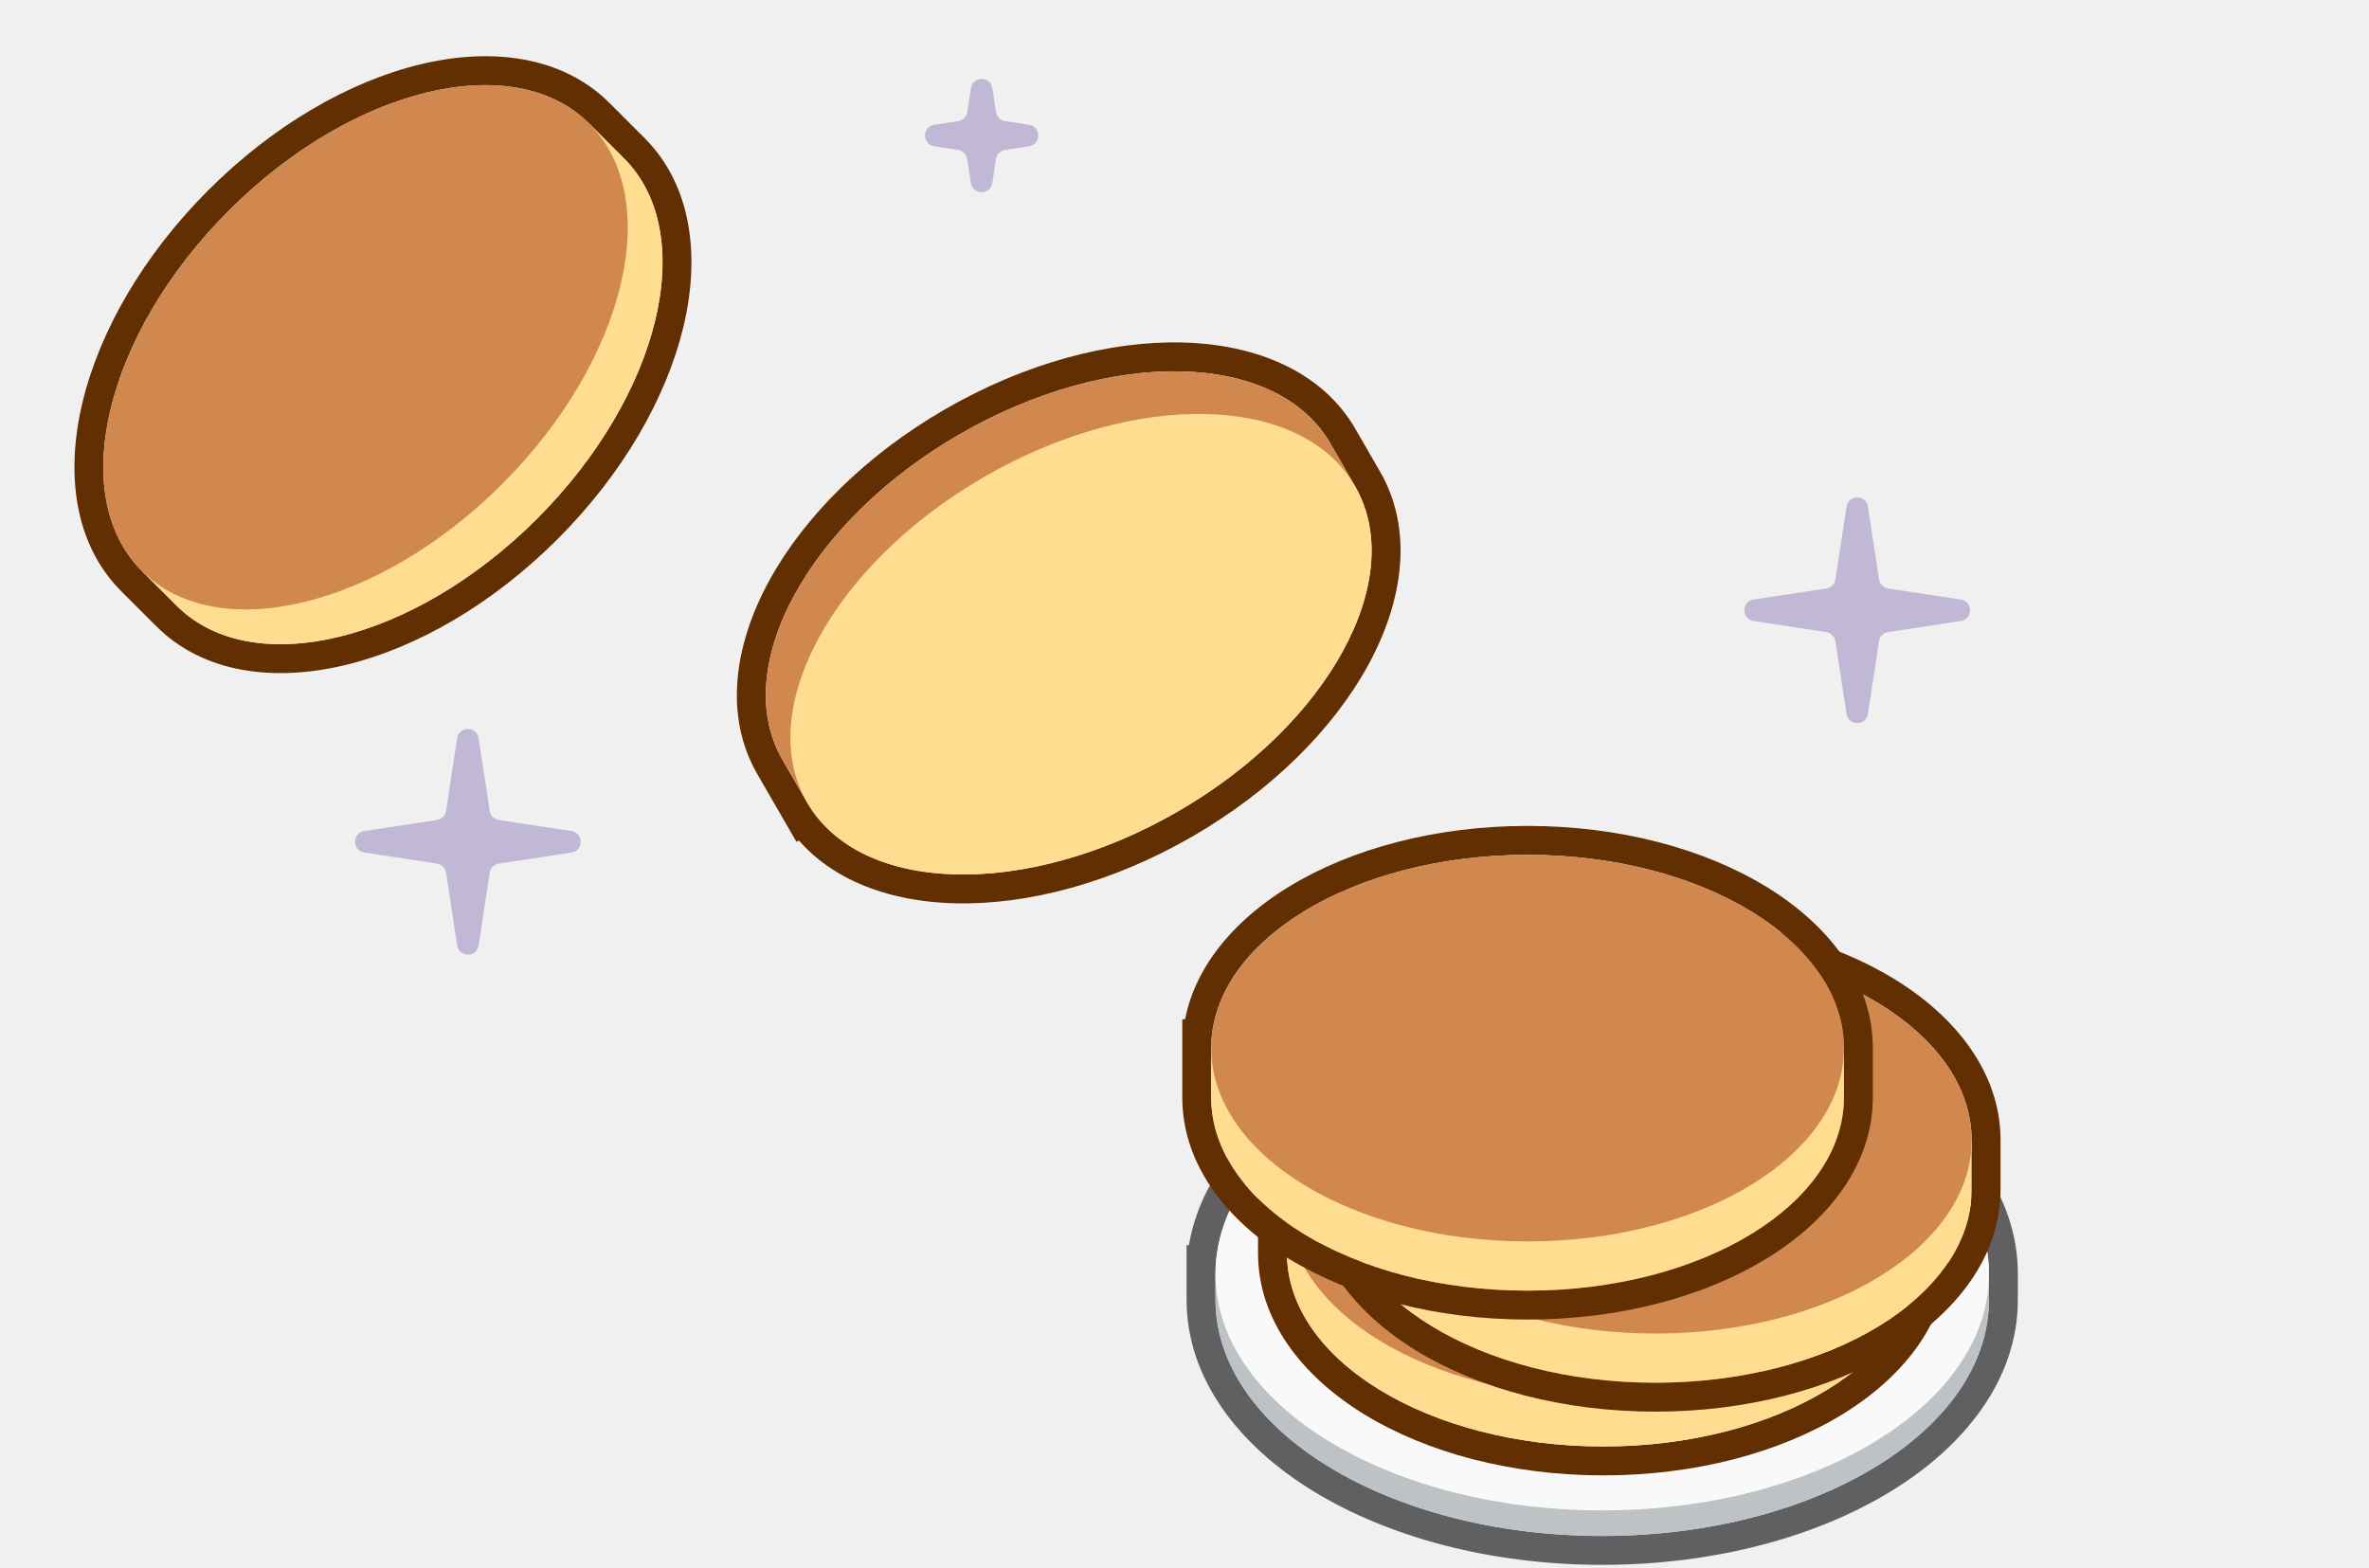
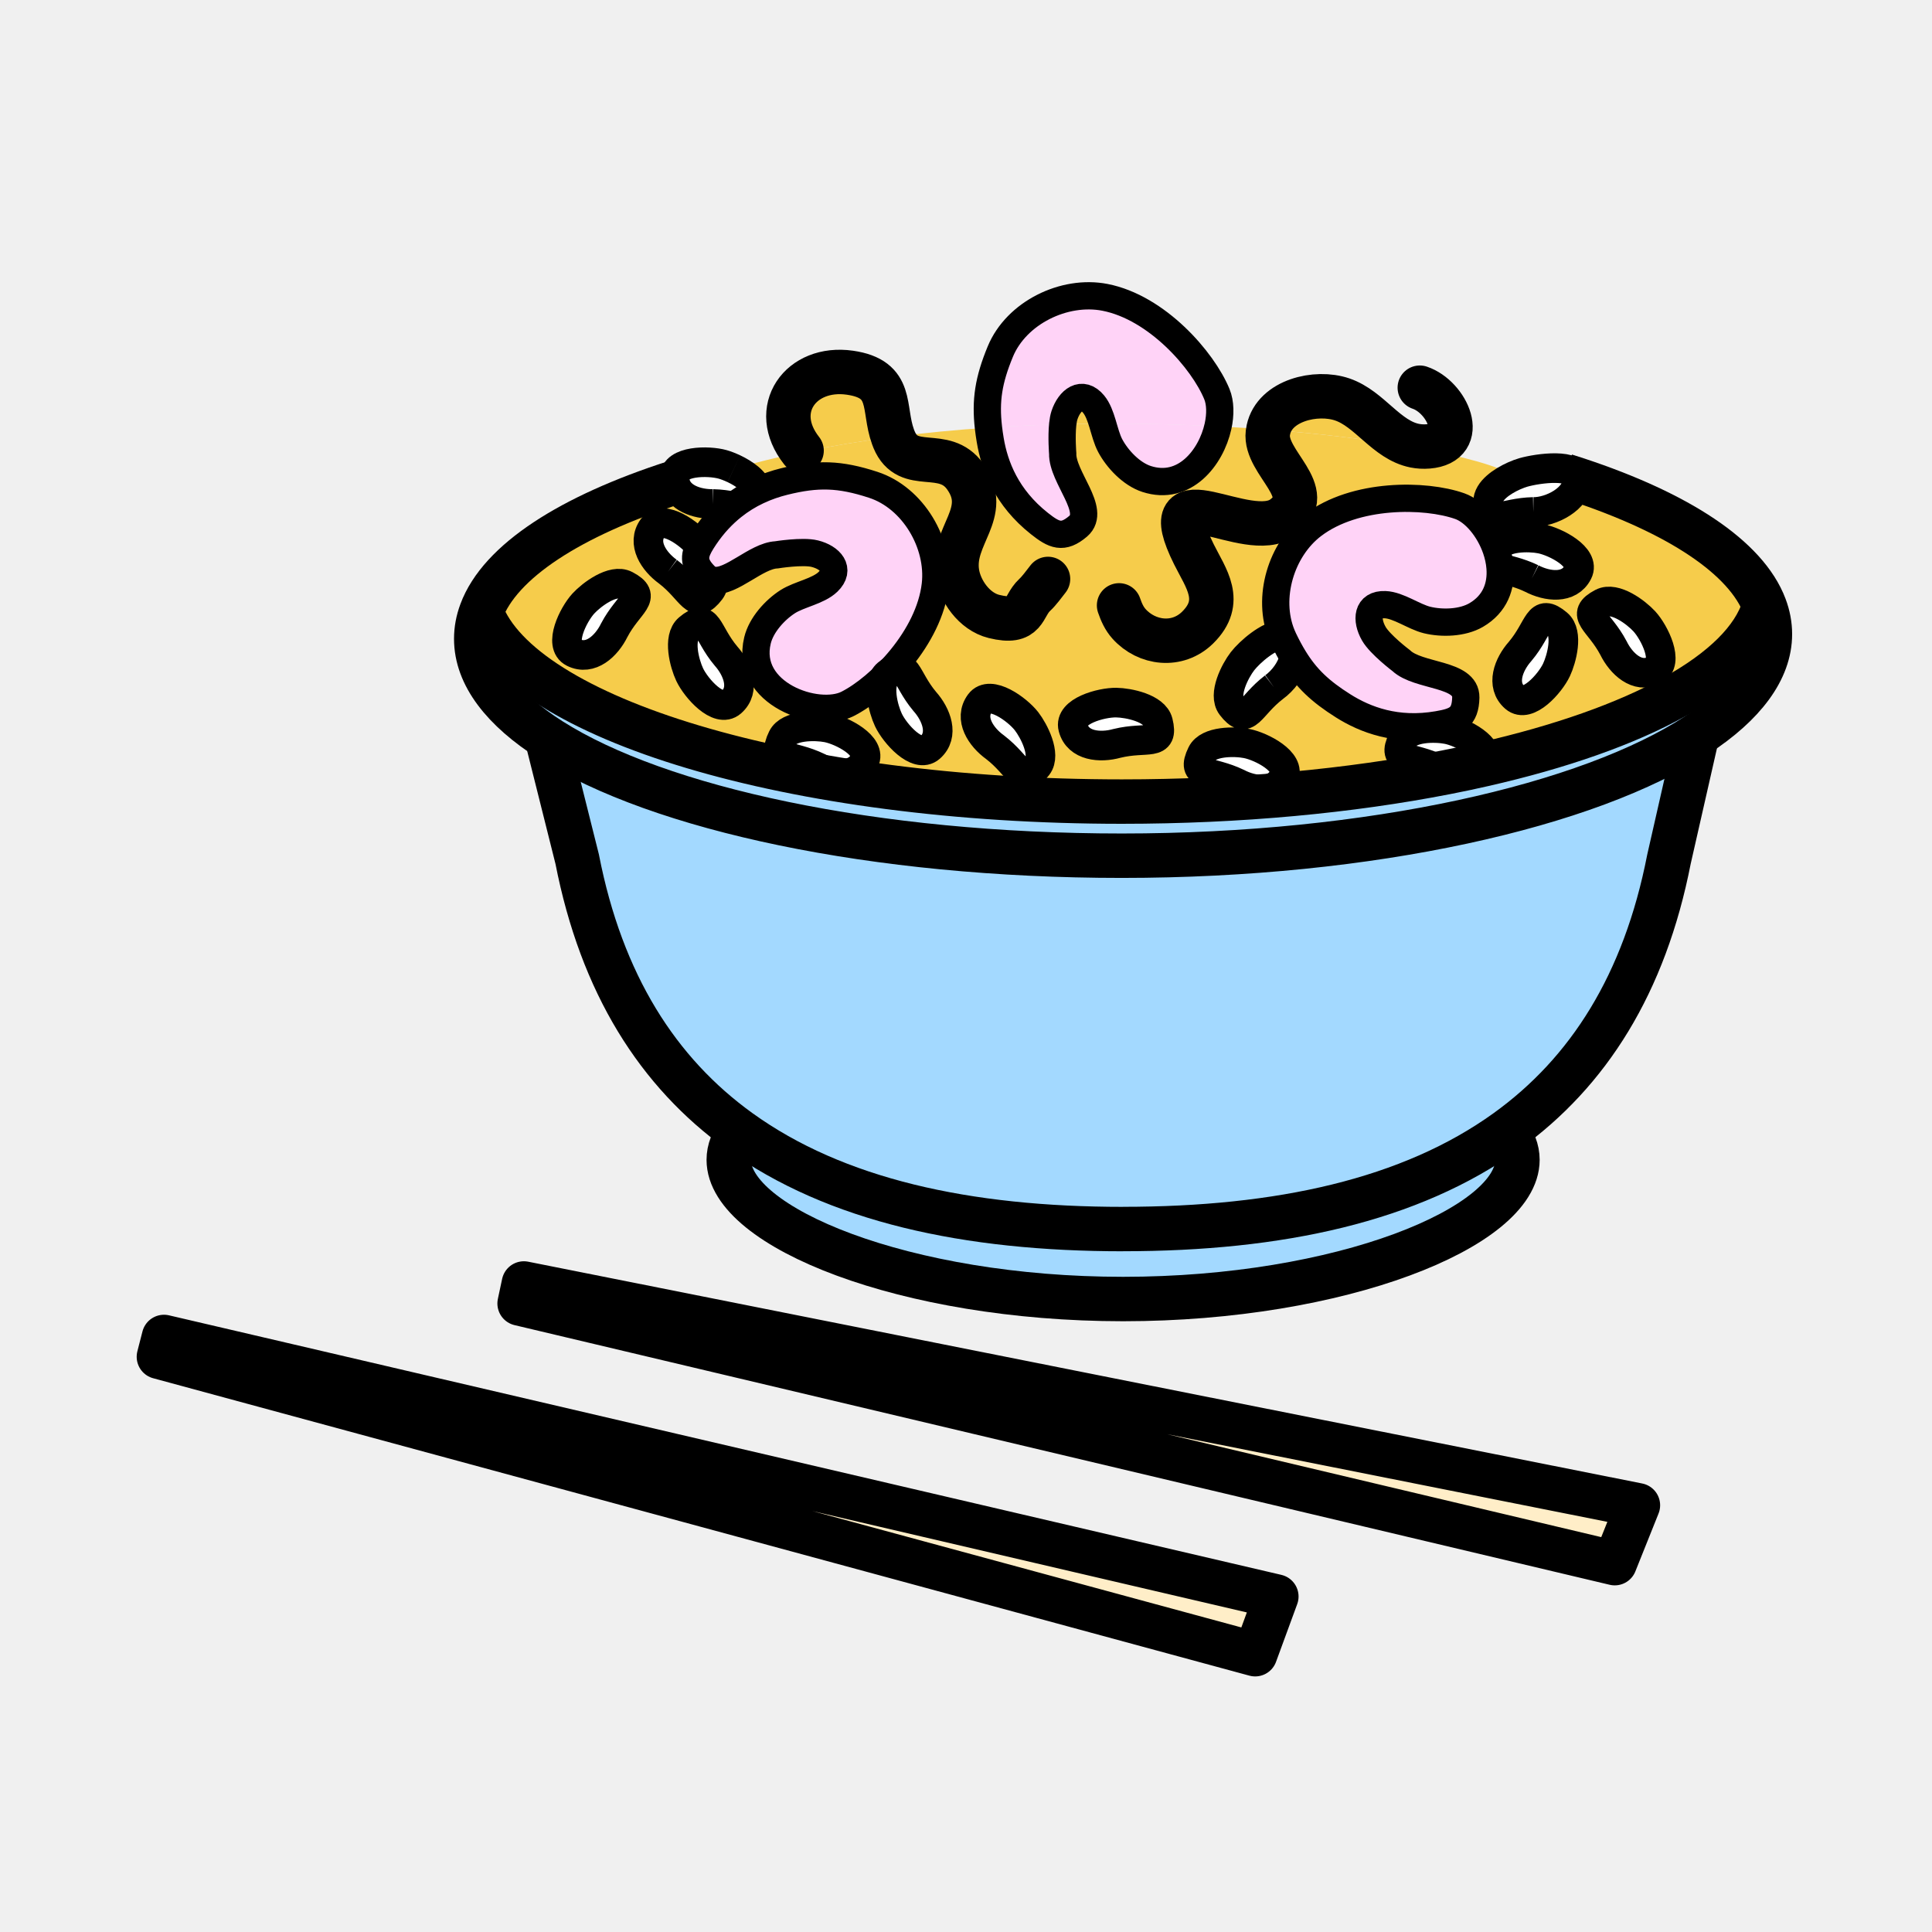
- <svg xmlns="http://www.w3.org/2000/svg" width="266" height="176" fill="none" viewBox="0 0 266 176">
-   <g clip-path="url(#clip0)">
-     <path fill="#8F80BA" d="M53.741 82.901C53.53 81.522 51.543 81.522 51.333 82.901L50.088 91.068C50.008 91.595 49.594 92.008 49.068 92.088L40.901 93.333C39.522 93.543 39.522 95.53 40.901 95.741L49.068 96.985C49.594 97.065 50.008 97.479 50.088 98.005L51.333 106.172C51.543 107.551 53.53 107.551 53.741 106.172L54.985 98.005C55.065 97.479 55.479 97.065 56.005 96.985L64.172 95.741C65.551 95.53 65.551 93.543 64.172 93.333L56.005 92.088C55.479 92.008 55.065 91.595 54.985 91.068L53.741 82.901Z" opacity=".5" />
-     <path fill="#8F80BA" d="M209.741 56.901C209.53 55.522 207.543 55.522 207.333 56.901L206.088 65.068C206.008 65.595 205.595 66.008 205.068 66.088L196.901 67.333C195.522 67.543 195.522 69.53 196.901 69.741L205.068 70.985C205.595 71.065 206.008 71.479 206.088 72.005L207.333 80.172C207.543 81.551 209.53 81.551 209.741 80.172L210.985 72.005C211.065 71.479 211.479 71.065 212.005 70.985L220.172 69.741C221.551 69.53 221.551 67.543 220.172 67.333L212.005 66.088C211.479 66.008 211.065 65.595 210.985 65.068L209.741 56.901Z" opacity=".5" />
-     <path fill="#8F80BA" d="M109.018 9.901C109.228 8.522 111.216 8.522 111.426 9.901L111.835 12.588C111.915 13.115 112.329 13.528 112.856 13.608L115.542 14.018C116.922 14.228 116.922 16.216 115.542 16.426L112.856 16.835C112.329 16.915 111.915 17.329 111.835 17.856L111.426 20.542C111.216 21.922 109.228 21.922 109.018 20.542L108.608 17.856C108.528 17.329 108.115 16.915 107.588 16.835L104.901 16.426C103.522 16.216 103.522 14.228 104.901 14.018L107.588 13.608C108.115 13.528 108.528 13.115 108.608 12.588L109.018 9.901Z" opacity=".5" />
-     <mask id="path-4-outside-1" width="95" height="64" x="132.48" y="112.552" fill="#000" maskUnits="userSpaceOnUse">
-       <rect width="95" height="64" x="132.48" y="112.552" fill="#fff" />
-       <path fill-rule="evenodd" d="M223.325 143.127V145.955C223.325 160.61 203.884 172.491 179.903 172.491C155.921 172.491 136.48 160.61 136.48 145.955V143.089H136.48C136.48 143.088 136.48 143.088 136.48 143.088C136.48 128.432 155.921 116.552 179.903 116.552C203.884 116.552 223.325 128.432 223.325 143.088C223.325 143.101 223.325 143.114 223.325 143.127Z" clip-rule="evenodd" />
-     </mask>
-     <path fill="#606063" d="M223.325 143.127L220.078 143.119V143.127H223.325ZM136.48 143.089V139.841H133.233V143.089H136.48ZM136.48 143.089V146.337H139.728L139.728 143.089L136.48 143.089ZM220.078 143.127V145.955H226.573V143.127H220.078ZM220.078 145.955C220.078 151.723 216.238 157.471 208.914 161.947C201.644 166.389 191.395 169.243 179.903 169.243V175.738C192.391 175.738 203.854 172.651 212.3 167.489C220.691 162.362 226.573 154.842 226.573 145.955H220.078ZM179.903 169.243C168.41 169.243 158.161 166.389 150.892 161.947C143.567 157.471 139.728 151.723 139.728 145.955H133.233C133.233 154.842 139.114 162.362 147.505 167.489C155.951 172.651 167.414 175.738 179.903 175.738V169.243ZM139.728 145.955V143.089H133.233V145.955H139.728ZM136.48 146.337H136.48V139.841H136.48V146.337ZM139.728 143.089C139.728 143.088 139.728 143.088 139.728 143.088H133.233C133.233 143.088 133.233 143.089 133.233 143.089L139.728 143.089ZM139.728 143.088C139.728 137.319 143.567 131.571 150.892 127.095C158.161 122.653 168.41 119.799 179.903 119.799V113.304C167.414 113.304 155.952 116.391 147.505 121.553C139.114 126.681 133.233 134.201 133.233 143.088H139.728ZM179.903 119.799C191.396 119.799 201.644 122.653 208.914 127.095C216.239 131.571 220.078 137.319 220.078 143.088H226.573C226.573 134.201 220.691 126.681 212.301 121.553C203.854 116.391 192.391 113.304 179.903 113.304V119.799ZM220.078 143.088C220.078 143.098 220.078 143.109 220.078 143.119L226.573 143.134C226.573 143.119 226.573 143.103 226.573 143.088H220.078Z" mask="url(#path-4-outside-1)" />
-     <path fill="#BDC2C4" d="M223.325 145.955C223.325 160.61 203.884 172.49 179.903 172.49C155.921 172.49 136.48 160.61 136.48 145.955V143.089H223.325V145.955Z" />
-     <path fill="#FAF9FA" d="M223.325 143.088C223.325 157.743 203.884 169.624 179.903 169.624C155.921 169.624 136.48 157.743 136.48 143.088C136.48 128.432 155.921 116.552 179.903 116.552C203.884 116.552 223.325 128.432 223.325 143.088Z" />
-     <mask id="path-8-outside-2" width="79" height="57" x="140.504" y="109.501" fill="#000" maskUnits="userSpaceOnUse">
-       <rect width="79" height="57" x="140.504" y="109.501" fill="#fff" />
-       <path fill-rule="evenodd" d="M215.547 135.31C215.547 135.276 215.547 135.242 215.547 135.208C215.547 123.22 199.644 113.501 180.026 113.501C160.408 113.501 144.505 123.22 144.505 135.208C144.505 135.209 144.505 135.209 144.505 135.21H144.504V140.735C144.504 152.724 160.408 162.442 180.026 162.442C199.643 162.442 215.547 152.724 215.547 140.735V135.31Z" clip-rule="evenodd" />
-     </mask>
-     <path fill="#612F01" d="M215.547 135.31L212.299 135.286L212.299 135.298V135.31H215.547ZM144.505 135.21V138.457H147.753L147.752 135.209L144.505 135.21ZM144.504 135.21V131.962H141.257V135.21H144.504ZM212.3 135.208C212.3 135.234 212.299 135.26 212.299 135.286L218.794 135.334C218.795 135.293 218.795 135.251 218.795 135.208H212.3ZM180.026 116.749C189.337 116.749 197.61 119.062 203.45 122.63C209.345 126.233 212.3 130.774 212.3 135.208H218.795C218.795 127.655 213.798 121.342 206.837 117.088C199.82 112.8 190.333 110.253 180.026 110.253V116.749ZM147.752 135.208C147.752 130.774 150.707 126.233 156.602 122.63C162.442 119.062 170.715 116.749 180.026 116.749V110.253C169.719 110.253 160.232 112.8 153.215 117.088C146.254 121.342 141.257 127.655 141.257 135.208H147.752ZM147.752 135.209C147.752 135.209 147.752 135.209 147.752 135.208H141.257C141.257 135.209 141.257 135.209 141.257 135.21L147.752 135.209ZM144.504 138.457H144.505V131.962H144.504V138.457ZM147.752 140.735V135.21H141.257V140.735H147.752ZM180.026 159.195C170.715 159.195 162.441 156.882 156.602 153.313C150.707 149.711 147.752 145.17 147.752 140.735H141.257C141.257 148.289 146.254 154.602 153.215 158.856C160.232 163.144 169.719 165.69 180.026 165.69V159.195ZM212.299 140.735C212.299 145.17 209.344 149.711 203.449 153.313C197.61 156.882 189.336 159.195 180.026 159.195V165.69C190.332 165.69 199.82 163.144 206.836 158.856C213.797 154.602 218.794 148.289 218.794 140.735H212.299ZM212.299 135.31V140.735H218.794V135.31H212.299Z" mask="url(#path-8-outside-2)" />
-     <path fill="#FEDC90" d="M215.547 140.735C215.547 152.724 199.643 162.442 180.025 162.442C160.408 162.442 144.504 152.724 144.504 140.735V135.21H215.547V140.735Z" />
-     <path fill="#D1884F" d="M215.546 135.208C215.546 147.197 199.643 156.916 180.025 156.916C160.407 156.916 144.504 147.197 144.504 135.208C144.504 123.22 160.407 113.501 180.025 113.501C199.643 113.501 215.546 123.22 215.546 135.208Z" />
-     <mask id="path-12-outside-3" width="79" height="57" x="146.337" y="102.344" fill="#000" maskUnits="userSpaceOnUse">
-       <rect width="79" height="57" x="146.337" y="102.344" fill="#fff" />
-       <path fill-rule="evenodd" d="M221.38 128.232C221.381 128.172 221.381 128.112 221.381 128.052C221.381 116.063 205.478 106.344 185.86 106.344C166.243 106.344 150.34 116.062 150.339 128.05H150.337V133.576C150.337 145.564 166.241 155.283 185.859 155.283C205.476 155.283 221.38 145.564 221.38 133.576V128.232Z" clip-rule="evenodd" />
-     </mask>
-     <path fill="#612F01" d="M221.38 128.232L218.132 128.189L218.132 128.211V128.232H221.38ZM150.339 128.05V131.298H153.586L153.586 128.05L150.339 128.05ZM150.337 128.05V124.803H147.09V128.05H150.337ZM218.133 128.052C218.133 128.097 218.133 128.143 218.132 128.189L224.627 128.276C224.628 128.201 224.629 128.126 224.629 128.052H218.133ZM185.86 109.592C195.171 109.592 203.444 111.905 209.284 115.473C215.179 119.076 218.133 123.617 218.133 128.052H224.629C224.629 120.498 219.632 114.185 212.671 109.931C205.654 105.643 196.167 103.097 185.86 103.097V109.592ZM153.586 128.05C153.587 123.616 156.542 119.075 162.437 115.473C168.276 111.905 176.549 109.592 185.86 109.592V103.097C175.553 103.097 166.067 105.643 159.05 109.931C152.089 114.184 147.092 120.496 147.091 128.05L153.586 128.05ZM150.337 131.298H150.339V124.803H150.337V131.298ZM153.585 133.576V128.05H147.09V133.576H153.585ZM185.859 152.035C176.548 152.035 168.274 149.722 162.435 146.154C156.54 142.551 153.585 138.01 153.585 133.576H147.09C147.09 141.129 152.087 147.442 159.048 151.696C166.065 155.984 175.552 158.531 185.859 158.531V152.035ZM218.132 133.576C218.132 138.01 215.177 142.551 209.282 146.154C203.443 149.722 195.169 152.035 185.859 152.035V158.531C196.165 158.531 205.653 155.984 212.669 151.696C219.63 147.442 224.627 141.129 224.627 133.576H218.132ZM218.132 128.232V133.576H224.627V128.232H218.132Z" mask="url(#path-12-outside-3)" />
-     <path fill="#FEDC90" d="M221.38 133.576C221.38 145.565 205.476 155.283 185.859 155.283C166.241 155.283 150.337 145.565 150.337 133.576V128.05H221.38V133.576Z" />
-     <path fill="#D1884F" d="M221.38 128.052C221.38 140.041 205.477 149.759 185.859 149.759C166.241 149.759 150.338 140.041 150.338 128.052C150.338 116.063 166.241 106.345 185.859 106.345C205.477 106.345 221.38 116.063 221.38 128.052Z" />
-     <mask id="path-16-outside-4" width="79" height="57" x="132" y="92.001" fill="#000" maskUnits="userSpaceOnUse">
-       <rect width="79" height="57" x="132" y="92.001" fill="#fff" />
-       <path fill-rule="evenodd" d="M207.042 117.82C207.043 117.783 207.043 117.746 207.043 117.708C207.043 105.72 191.139 96.001 171.522 96.001C151.904 96.001 136 105.72 136 117.708C136 117.709 136 117.709 136 117.709H136V123.235C136 135.224 151.903 144.942 171.521 144.942C191.139 144.942 207.042 135.224 207.042 123.235V117.82Z" clip-rule="evenodd" />
-     </mask>
-     <path fill="#612F01" d="M207.042 117.82L203.795 117.793L203.795 117.807V117.82H207.042ZM136 117.709V120.957H139.248L139.248 117.709L136 117.709ZM136 117.709V114.462H132.752V117.709H136ZM203.795 117.708C203.795 117.737 203.795 117.765 203.795 117.793L210.29 117.847C210.29 117.801 210.29 117.755 210.29 117.708H203.795ZM171.522 99.249C180.833 99.249 189.106 101.562 194.945 105.13C200.841 108.733 203.795 113.274 203.795 117.708H210.29C210.29 110.155 205.293 103.842 198.332 99.588C191.316 95.3 181.829 92.754 171.522 92.754V99.249ZM139.248 117.708C139.248 113.274 142.203 108.733 148.098 105.13C153.937 101.562 162.211 99.249 171.522 99.249V92.754C161.215 92.754 151.728 95.3 144.711 99.588C137.75 103.842 132.753 110.155 132.753 117.708H139.248ZM139.248 117.709C139.248 117.709 139.248 117.709 139.248 117.708H132.753C132.753 117.709 132.753 117.709 132.753 117.71L139.248 117.709ZM136 120.957H136V114.462H136V120.957ZM139.248 123.235V117.709H132.752V123.235H139.248ZM171.521 141.695C162.21 141.695 153.937 139.382 148.097 135.813C142.202 132.211 139.248 127.67 139.248 123.235H132.752C132.752 130.789 137.749 137.102 144.71 141.355C151.727 145.643 161.214 148.19 171.521 148.19V141.695ZM203.795 123.235C203.795 127.67 200.84 132.211 194.945 135.813C189.106 139.382 180.832 141.695 171.521 141.695V148.19C181.828 148.19 191.315 145.643 198.332 141.355C205.293 137.102 210.29 130.789 210.29 123.235H203.795ZM203.795 117.82V123.235H210.29V117.82H203.795Z" mask="url(#path-16-outside-4)" />
-     <path fill="#FEDC90" d="M207.042 123.235C207.042 135.224 191.139 144.942 171.521 144.942C151.903 144.942 136 135.224 136 123.235V117.709H207.042V123.235Z" />
-     <path fill="#D1884F" d="M207.043 117.708C207.043 129.697 191.139 139.416 171.521 139.416C151.904 139.416 136 129.697 136 117.708C136 105.72 151.904 96.001 171.521 96.001C191.139 96.001 207.043 105.72 207.043 117.708Z" />
-     <mask id="path-20-outside-5" width="96.916" height="88.863" x="71.507" y="25.506" fill="#000" maskUnits="userSpaceOnUse">
-       <rect width="96.916" height="88.863" x="71.507" y="25.506" fill="#fff" />
-       <path fill-rule="evenodd" d="M152.096 54.505C152.111 54.532 152.127 54.558 152.142 54.585C158.136 64.967 149.223 81.336 132.233 91.144C115.244 100.953 96.613 100.488 90.618 90.107L90.618 90.107L87.855 85.322C81.861 74.939 90.774 58.571 107.763 48.762C124.753 38.953 143.385 39.418 149.379 49.8L152.096 54.505Z" clip-rule="evenodd" />
-     </mask>
-     <path fill="#612F01" d="M152.096 54.505L149.294 56.148L149.289 56.139L149.283 56.129L152.096 54.505ZM90.618 90.107L88.994 87.294L91.806 85.67L93.43 88.483L90.618 90.107ZM90.618 90.107L92.242 92.919L89.429 94.543L87.805 91.731L90.618 90.107ZM87.855 85.322L90.667 83.698L87.855 85.322ZM149.379 49.8L152.192 48.177L149.379 49.8ZM149.329 56.209C149.318 56.188 149.306 56.168 149.294 56.148L154.897 52.863C154.916 52.895 154.935 52.928 154.955 52.961L149.329 56.209ZM130.61 88.332C138.673 83.677 144.682 77.537 147.955 71.527C151.259 65.459 151.547 60.049 149.329 56.209L154.955 52.961C158.731 59.503 157.56 67.468 153.659 74.633C149.726 81.855 142.783 88.804 133.857 93.957L130.61 88.332ZM93.43 88.483C95.648 92.323 100.477 94.778 107.384 94.95C114.225 95.121 122.546 92.987 130.61 88.332L133.857 93.957C124.931 99.11 115.442 101.649 107.222 101.444C99.067 101.24 91.583 98.272 87.805 91.731L93.43 88.483ZM88.994 87.294L88.994 87.294L92.242 92.919L92.242 92.919L88.994 87.294ZM90.667 83.698L93.43 88.483L87.805 91.731L85.042 86.945L90.667 83.698ZM109.387 51.574C101.324 56.23 95.315 62.37 92.042 68.38C88.738 74.447 88.45 79.857 90.667 83.698L85.042 86.945C81.266 80.404 82.437 72.438 86.338 65.273C90.271 58.052 97.214 51.103 106.14 45.949L109.387 51.574ZM146.567 51.424C144.349 47.584 139.52 45.128 132.614 44.956C125.772 44.785 117.451 46.919 109.387 51.574L106.14 45.949C115.066 40.796 124.555 38.258 132.776 38.463C140.931 38.666 148.415 41.635 152.192 48.177L146.567 51.424ZM149.283 56.129L146.567 51.424L152.192 48.177L154.908 52.881L149.283 56.129Z" mask="url(#path-20-outside-5)" />
-     <path fill="#D1884F" d="M149.378 49.799C143.384 39.417 124.752 38.952 107.762 48.761C90.773 58.57 81.859 74.938 87.854 85.321L90.617 90.106L152.141 54.585L149.378 49.799Z" />
-     <path fill="#FEDC90" d="M152.142 54.585C146.147 44.203 127.515 43.737 110.526 53.546C93.536 63.355 84.623 79.724 90.617 90.106C96.612 100.489 115.244 100.954 132.233 91.145C149.223 81.336 158.136 64.967 152.142 54.585Z" />
-     <mask id="path-24-outside-6" width="96.166" height="96.166" x="-5.05" y="-7.124" fill="#000" maskUnits="userSpaceOnUse">
-       <rect width="96.166" height="96.166" x="-5.05" y="-7.124" fill="#fff" />
-       <path fill-rule="evenodd" d="M15.927 64.117C15.927 64.117 15.927 64.117 15.927 64.116C7.449 55.639 11.823 37.522 25.695 23.65C39.566 9.778 57.684 5.405 66.161 13.882C66.168 13.889 66.175 13.896 66.183 13.903L70.068 17.789C78.546 26.266 74.172 44.384 60.301 58.256C46.429 72.128 28.311 76.501 19.834 68.024L15.927 64.117Z" clip-rule="evenodd" />
-     </mask>
-     <path fill="#612F01" d="M66.183 13.903L63.886 16.2L63.881 16.195L66.183 13.903ZM18.223 61.82C18.325 61.922 18.408 62.018 18.474 62.102C18.507 62.143 18.536 62.183 18.562 62.218C18.587 62.254 18.61 62.286 18.629 62.315C18.648 62.344 18.665 62.369 18.678 62.391C18.692 62.413 18.703 62.431 18.712 62.446C18.72 62.46 18.727 62.471 18.731 62.478C18.733 62.482 18.735 62.485 18.736 62.487C18.736 62.487 18.737 62.488 18.737 62.489C18.737 62.489 18.737 62.489 18.737 62.489C18.737 62.489 18.737 62.489 18.737 62.489C18.737 62.489 18.737 62.489 18.737 62.489C18.737 62.489 18.737 62.489 18.737 62.489C18.737 62.49 18.737 62.488 18.736 62.487C18.735 62.485 18.733 62.482 18.731 62.478C18.727 62.471 18.72 62.46 18.712 62.446C18.703 62.431 18.692 62.413 18.678 62.391C18.665 62.37 18.648 62.344 18.629 62.315C18.61 62.286 18.587 62.254 18.562 62.218C18.536 62.183 18.507 62.144 18.474 62.102C18.408 62.018 18.325 61.922 18.223 61.82L13.63 66.413C13.529 66.311 13.446 66.215 13.38 66.131C13.347 66.09 13.317 66.05 13.292 66.015C13.266 65.979 13.244 65.947 13.225 65.918C13.205 65.889 13.189 65.864 13.175 65.842C13.162 65.82 13.15 65.802 13.142 65.787C13.133 65.773 13.127 65.762 13.123 65.755C13.12 65.751 13.119 65.748 13.118 65.746C13.117 65.746 13.117 65.745 13.117 65.744C13.116 65.744 13.116 65.744 13.116 65.744C13.116 65.744 13.116 65.744 13.116 65.744C13.116 65.744 13.116 65.744 13.116 65.744C13.116 65.744 13.116 65.744 13.116 65.744C13.116 65.743 13.117 65.745 13.118 65.746C13.119 65.748 13.12 65.751 13.123 65.755C13.127 65.762 13.133 65.773 13.142 65.787C13.15 65.802 13.162 65.82 13.175 65.842C13.189 65.864 13.205 65.889 13.225 65.918C13.244 65.947 13.266 65.979 13.292 66.015C13.317 66.05 13.347 66.09 13.38 66.131C13.445 66.215 13.528 66.311 13.63 66.413L18.223 61.82ZM27.991 25.946C21.407 32.53 17.192 40.016 15.587 46.668C13.966 53.384 15.087 58.684 18.223 61.82L13.63 66.413C8.289 61.072 7.359 53.074 9.273 45.144C11.202 37.15 16.11 28.641 23.398 21.353L27.991 25.946ZM63.865 16.178C60.729 13.042 55.429 11.921 48.713 13.542C42.06 15.148 34.575 19.362 27.991 25.946L23.398 21.353C30.686 14.065 39.195 9.157 47.189 7.228C55.119 5.314 63.116 6.244 68.458 11.585L63.865 16.178ZM63.881 16.195C63.876 16.189 63.87 16.184 63.865 16.178L68.458 11.585C68.466 11.594 68.475 11.603 68.484 11.612L63.881 16.195ZM67.772 20.086L63.886 16.2L68.479 11.607L72.365 15.493L67.772 20.086ZM58.004 55.959C64.588 49.376 68.803 41.89 70.409 35.237C72.03 28.522 70.908 23.221 67.772 20.086L72.365 15.493C77.706 20.834 78.637 28.831 76.722 36.762C74.793 44.755 69.885 53.264 62.597 60.552L58.004 55.959ZM22.13 65.727C25.266 68.863 30.566 69.985 37.282 68.364C43.935 66.758 51.42 62.543 58.004 55.959L62.597 60.552C55.309 67.84 46.8 72.748 38.806 74.678C30.876 76.592 22.879 75.662 17.538 70.32L22.13 65.727ZM18.223 61.82L22.13 65.727L17.538 70.32L13.63 66.413L18.223 61.82Z" mask="url(#path-24-outside-6)" />
-     <path fill="#FEDC90" d="M19.834 68.023C28.311 76.501 46.428 72.127 60.3 58.255C74.172 44.383 78.545 26.266 70.068 17.789L66.161 13.882L15.926 64.116L19.834 68.023Z" />
-     <path fill="#D1884F" d="M15.927 64.116C24.404 72.594 42.522 68.221 56.393 54.349C70.265 40.477 74.638 22.359 66.161 13.882C57.684 5.405 39.566 9.778 25.695 23.65C11.823 37.522 7.449 55.639 15.927 64.116Z" />
+ <svg xmlns="http://www.w3.org/2000/svg" width="850.394" height="850.394" viewBox="0 0 850.394 850.394" overflow="visible">
+   <path d="M333.53 216.06c.11.45.16.9.15 1.36-.15 8.49-3.62 6.88-11.09 5.43a54.81 54.81 0 0 1 10.94-6.79zM314 255.4c-1.32-.21-2.55-.82-3.65-1.92-5.01-5.02-5.04-8.58-2.5-13.28l.01.01c2.48 3.21 6.14 9.93 6.14 15.19z" fill="#ffd3f7" />
+   <path d="M384.37 213.4c17.52 5.71 29.41 25.86 27.32 44.04-2.67 23.17-24.24 45.13-38.67 52.41-13.34 6.73-45.3-4.47-39.6-27.97 1.64-6.8 7.65-13.44 13.37-17.09 5.1-3.22 13.39-4.56 17.64-8.67 5.77-5.55 1.02-10.72-5.8-12.42-5.36-1.34-16.87.52-16.87.52-8.93.43-19.98 12.46-27.76 11.18 0-5.26-3.66-11.98-6.14-15.19l-.01-.01c.63-1.19 1.43-2.45 2.36-3.83 3.8-5.64 8.01-10.05 12.38-13.52 7.47 1.45 10.94 3.06 11.09-5.43.01-.46-.04-.91-.15-1.36 3.97-1.88 7.9-3.18 11.61-4.1 14.64-3.64 24.43-3.4 39.23 1.44z" fill="#ffd3f7" />
+   <path d="M544.74 344.76c6.85 3.58 16.51 4.73 20.29-2.74 3.39-6.68-9.79-13.48-16.28-14.75-5.27-1.04-16.99-1.14-19.75 4.53-4.96 10.19 3.5 7.05 15.74 12.96zm-154.13-48.1c-4.83 4.07-1.85 15.41.45 20.26 2.83 5.98 12.65 17.09 18.3 12.16 6.31-5.51 2.82-14.58-2.33-20.35-8.74-10.41-7.78-19.37-16.42-12.07zm-30.46 41.11c6.85 3.57 16.51 4.72 20.3-2.75 3.38-6.68-9.79-13.48-16.29-14.76-5.27-1.03-16.99-1.14-19.75 4.54-4.95 10.19 3.5 7.05 15.74 12.97zm230.99-27.12c9.82 6.21 23.62 11.47 41.78 8.32 8.1-1.4 12.07-3.05 12.271-11.94.21-10.78-20.851-9.07-28.44-16.26 0 0-9.29-7.03-12.04-11.83-3.5-6.1-3.03-13.11 4.95-12.79 5.899.23 12.62 5.31 18.479 6.75 6.58 1.6 15.53 1.35 21.591-2.17 8.399-4.89 11.159-12.79 10.529-20.82 3.061 1.14 8.07 1.89 13.95 4.73 6.85 3.58 16.5 4.74 20.29-2.74 3.4-6.68-9.79-13.48-16.27-14.76-5.25-1.03-16.921-1.14-19.73 4.5-3.08-8.86-9.52-16.57-15.97-18.86-15.261-5.38-46.04-5.76-64.61 8.35-14.06 10.67-20.43 31.99-13.7 48.38-5.649.04-14.14 7.44-17.33 11.55-3.279 4.24-8.64 14.67-4.81 19.68 6.88 9 7.87.03 18.66-8.24 3.93-2.83 7.75-7.78 8.83-12.75 5.43 8.86 11.64 14.63 21.57 20.9zm185.33-43.5c-8.72 28.83-55.64 53.87-123.489 69.3.14-.22.27-.45.39-.69 3.399-6.69-9.78-13.48-16.271-14.76-5.27-1.04-17-1.14-19.76 4.54-4.95 10.18 3.51 7.04 15.74 12.96 1.05.55 2.17 1.04 3.33 1.45-41.92 8.19-90.641 12.88-142.63 12.88-144.9 0-264.48-36.43-281.95-83.51l-.02-.01c8.24-22.31 39.4-42.23 85.32-57.02 1.37 6.86 9.59 9.63 16.64 9.55 3.4.06 6.34.53 8.82 1.01-4.37 3.47-8.58 7.88-12.38 13.52-.93 1.38-1.73 2.64-2.36 3.83-4.06-5.23-16.05-13.94-20.5-7.91-4.97 6.75.4 14.86 6.67 19.37 10.78 8.27 11.78 17.24 18.66 8.24.94-1.23 1.32-2.79 1.32-4.5 7.78 1.28 18.83-10.75 27.76-11.18 0 0 11.51-1.86 16.87-.52 6.82 1.7 11.57 6.87 5.8 12.42-4.25 4.11-12.54 5.45-17.64 8.67-5.72 3.65-11.73 10.29-13.37 17.09-5.7 23.5 26.26 34.7 39.6 27.97 14.43-7.28 36-29.24 38.67-52.41 2.09-18.18-9.8-38.33-27.32-44.04-14.8-4.84-24.59-5.08-39.23-1.44-3.71.92-7.64 2.22-11.61 4.1-.89-4.07-5.93-7.58-10.49-9.74 9.68-2.77 19.68-5.2 29.92-7.32 13.05-2.71 26.49-4.92 40.12-6.68 13.87-1.8 27.93-3.14 42-4.08.2 1.76.46 3.58.78 5.48 1.93 11.48 7.189 25.27 21.64 36.71 6.46 5.11 10.31 6.97 17.07 1.19 8.189-7.02-7.11-21.59-6.811-32.03 0 0-.59-7.22.01-12.85 5.881-.15 11.721-.24 17.53-.26 1.03 3.41 1.92 6.94 3.37 9.67 3.19 5.98 9.35 12.5 16 14.67 16.65 5.42 28.39-9.34 31.45-23.15 7.59.39 15 .88 22.189 1.43 24.45 1.91 46.41 4.68 64.261 7.86 21.63 3.86 37.229 8.31 43.89 12.5-5.24 2.34-11.55 6.57-11.46 11.47.19 11.33 6.31 4.69 19.9 4.42 7.72.1 19.449-5.84 19.449-14.22v-.01c44.25 14.65 74.261 34.14 82.44 55.91l-.318.12zm-48.33 27.9c6.69-3.37.12-16.66-4.35-21.54-3.63-3.96-13.01-11-18.59-8.06-10.03 5.26-1.36 7.75 4.979 19.77 3.401 6.94 10.471 13.59 17.961 9.83zm-43.04-.17c2.29-4.85 5.28-16.19.44-20.26-8.64-7.3-7.67 1.67-16.42 12.07-5.14 5.77-8.64 14.84-2.32 20.35 5.64 4.92 15.47-6.18 18.3-12.16zm-193.47 32.33c13.19-3.24 20.82 1.59 18.09-9.4-1.529-6.13-13.01-8.47-18.38-8.55-6.62-.11-20.92 3.81-18.99 11.05 2.15 8.09 11.84 8.97 19.28 6.9zm-34.98 9.93c3.83-5.01-1.53-15.44-4.811-19.68-4.07-5.23-16.07-13.95-20.51-7.92-4.97 6.75.4 14.86 6.66 19.36 10.791 8.28 11.791 17.24 18.661 8.24zm-134.77-28.02c6.31-5.51 2.82-14.58-2.32-20.35-8.75-10.4-7.78-19.37-16.43-12.07-4.83 4.07-1.85 15.41.45 20.26 2.83 5.98 12.65 17.09 18.3 12.16zm-51.5-31.75c6.34-12.02 15.01-14.5 4.99-19.77-5.59-2.93-14.97 4.11-18.6 8.06-4.47 4.88-11.04 18.18-4.35 21.54 7.49 3.77 14.56-2.89 17.96-9.83z" fill="#f6cc4b" />
+   <path d="M568.03 281.32c1.85 2.52 2.18 5.48 1.54 8.43-1.561-2.53-3.051-5.31-4.551-8.43-.289-.6-.55-1.2-.8-1.81 1.531-.01 2.861.52 3.811 1.81z" fill="#ffd3f7" />
+   <path d="M591.14 310.65c-9.93-6.27-16.14-12.04-21.569-20.9.64-2.95.31-5.91-1.54-8.43-.95-1.29-2.28-1.82-3.811-1.81-6.729-16.39-.359-37.71 13.7-48.38 18.57-14.11 49.35-13.73 64.61-8.35 6.45 2.29 12.89 10 15.97 18.86-.01.02-.02.03-.03.05-2.569 5.29-1.529 6.98 1.79 8.22.63 8.03-2.13 15.93-10.529 20.82-6.061 3.52-15.011 3.77-21.591 2.17-5.859-1.44-12.58-6.52-18.479-6.75-7.98-.32-8.45 6.69-4.95 12.79 2.75 4.8 12.04 11.83 12.04 11.83 7.59 7.19 28.65 5.48 28.44 16.26-.2 8.89-4.171 10.54-12.271 11.94-18.16 3.15-31.96-2.11-41.78-8.32z" fill="#ffd3f7" />
+   <path d="M542.08 310.74c-3.83-5.01 1.53-15.44 4.81-19.68 3.19-4.11 11.681-11.51 17.33-11.55.25.61.511 1.21.8 1.81 1.5 3.12 2.99 5.9 4.551 8.43-1.08 4.97-4.9 9.92-8.83 12.75-10.791 8.27-11.781 17.24-18.661 8.24zM451.84 317.46c3.28 4.24 8.641 14.67 4.811 19.68-6.87 9-7.87.04-18.66-8.24-6.26-4.5-11.63-12.61-6.66-19.36 4.439-6.03 16.439 2.69 20.509 7.92z" fill="#fff" />
+   <path d="M481.38 177.9c1.83 2.22 2.94 5.34 3.92 8.58-5.81.02-11.649.11-17.53.26.16-1.51.41-2.91.78-4.02 2.23-6.67 7.74-10.99 12.83-4.82z" fill="#f6cc4b" />
+   <path d="M637.1 321c6.49 1.28 19.67 8.07 16.271 14.76-.12.24-.25.47-.39.69a502.385 502.385 0 0 1-16.57 3.5c-1.16-.41-2.28-.9-3.33-1.45-12.23-5.92-20.69-2.78-15.74-12.96 2.759-5.68 14.489-5.58 19.759-4.54z" fill="#fff" />
+   <path d="M590.8 175.82c12.15 4.15 19.33 17.82 31.91 20.35l-.14.79c-17.851-3.18-39.811-5.95-64.261-7.86 2.761-12.83 20.941-17.22 32.491-13.28z" fill="#f6cc4b" />
+   <path d="M467.76 199.59c-.3 10.44 15 25.01 6.811 32.03-6.761 5.78-10.61 3.92-17.07-1.19-14.45-11.44-19.71-25.23-21.64-36.71-.32-1.9-.58-3.72-.78-5.48 10.93-.73 21.86-1.22 32.689-1.5-.6 5.63-.01 12.85-.01 12.85zM536.12 187.67c-3.061 13.81-14.8 28.57-31.45 23.15-6.65-2.17-12.81-8.69-16-14.67-1.45-2.73-2.34-6.26-3.37-9.67 17.47-.1 34.55.34 50.82 1.19z" fill="#ffd3f7" />
+   <path d="M325.55 497.94c-36.02-25.94-60.76-64.82-71.5-119.8l-12.53-50 .77-2.46c47.61 30.31 142.37 50.97 251.49 50.97 109.83 0 205.649-21.95 253.279-53.2l-12.43 54.68c-10.74 54.99-35.479 93.851-71.51 119.79-42.23 30.41-99.95 43.05-168.79 43.05v.021C425.5 540.99 367.78 528.35 325.55 497.94z" fill="#a3d9ff" />
+   <path d="M319.56 288.77c5.14 5.77 8.63 14.84 2.32 20.35-5.65 4.93-15.47-6.18-18.3-12.16-2.3-4.85-5.28-16.19-.45-20.26 8.65-7.3 7.68 1.67 16.43 12.07zM364.16 320.26c6.5 1.28 19.67 8.08 16.29 14.76-3.79 7.47-13.45 6.32-20.3 2.75-12.24-5.92-20.69-2.78-15.74-12.97 2.76-5.68 14.48-5.57 19.75-4.54zM548.75 327.27c6.49 1.27 19.67 8.07 16.28 14.75-3.78 7.47-13.44 6.32-20.29 2.74-12.24-5.91-20.7-2.77-15.74-12.96 2.76-5.67 14.48-5.57 19.75-4.53z" fill="#fff" />
+   <path fill="#ffeec8" d="M561.8 702.72l-9.32 25.4L69.94 597.2l2.24-8.72z" />
+   <path d="M407.03 308.73c5.15 5.77 8.64 14.84 2.33 20.35-5.65 4.93-15.47-6.18-18.3-12.16-2.3-4.85-5.28-16.19-.45-20.26 8.64-7.3 7.68 1.66 16.42 12.07zM678.23 237.14c6.479 1.28 19.67 8.08 16.27 14.76-3.79 7.48-13.44 6.32-20.29 2.74-5.88-2.84-10.89-3.59-13.95-4.73-.21-2.78-.83-5.58-1.76-8.27 2.81-5.64 14.48-5.53 19.73-4.5z" fill="#fff" />
+   <path d="M535.63 173.49c1.561 3.81 1.65 8.93.49 14.18a880.852 880.852 0 0 0-50.82-1.19c-.979-3.24-2.09-6.36-3.92-8.58-5.09-6.17-10.6-1.85-12.83 4.82-.37 1.11-.62 2.51-.78 4.02-10.829.28-21.76.77-32.689 1.5-1.38-11.97.04-20.98 5.24-33.53 7.05-17.02 28.069-27.32 46.029-23.83 22.89 4.45 43.13 27.66 49.28 42.61z" fill="#ffd3f7" />
+   <path d="M494.33 540.99v-.021c68.84 0 126.56-12.64 168.79-43.05 3.14 4.04 4.8 8.26 4.8 12.6 0 29.711-77.7 61.261-173.58 61.261-95.85 0-173.57-31.55-173.57-61.261 0-4.329 1.65-8.539 4.78-12.579 42.23 30.41 99.95 43.05 168.78 43.05z" fill="#a3d9ff" />
+   <path d="M275.37 257.6c10.02 5.27 1.35 7.75-4.99 19.77-3.4 6.94-10.47 13.6-17.96 9.83-6.69-3.36-.12-16.66 4.35-21.54 3.63-3.95 13.01-10.99 18.6-8.06zM723.79 273.51c4.47 4.88 11.04 18.17 4.35 21.54-7.489 3.76-14.56-2.89-17.96-9.83-6.34-12.02-15.01-14.51-4.979-19.77 5.579-2.94 14.959 4.1 18.589 8.06zM297.13 212.29a9.98 9.98 0 0 1-.21-2.08c0-7.49 14.84-7.59 21.2-5.79 1.36.39 3.1 1.04 4.91 1.9h.01c4.56 2.16 9.6 5.67 10.49 9.74a54.81 54.81 0 0 0-10.94 6.79c-2.48-.48-5.42-.95-8.82-1.01-7.05.08-15.27-2.69-16.64-9.55zM685.54 274.62c4.84 4.07 1.85 15.41-.44 20.26-2.83 5.98-12.659 17.08-18.3 12.16-6.319-5.51-2.819-14.58 2.32-20.35 8.75-10.4 7.78-19.37 16.42-12.07zM314 255.4c0 1.71-.38 3.27-1.32 4.5-6.88 9-7.88.03-18.66-8.24-6.27-4.51-11.64-12.62-6.67-19.37 4.45-6.03 16.44 2.68 20.5 7.91-2.54 4.7-2.51 8.26 2.5 13.28 1.1 1.1 2.33 1.71 3.65 1.92z" fill="#fff" />
+   <path fill="#ffeec8" d="M720.95 662.57l-10.2 25.47-482.04-114.29 1.88-8.81z" />
+   <path d="M658.5 241.64c.93 2.69 1.55 5.49 1.76 8.27-3.319-1.24-4.359-2.93-1.79-8.22.01-.02.02-.03.03-.05z" fill="#ffd3f7" />
+   <path d="M666.46 209.46c1.51-.67 2.93-1.19 4.09-1.52 6.37-1.8 23.78-4.3 23.8 3.18v.01c0 8.38-11.729 14.32-19.449 14.22-13.591.27-19.71 6.91-19.9-4.42-.091-4.9 6.219-9.13 11.459-11.47zM509.72 317.81c2.73 10.99-4.899 6.16-18.09 9.4-7.439 2.07-17.13 1.19-19.28-6.9-1.93-7.24 12.37-11.16 18.99-11.05 5.37.08 16.85 2.42 18.38 8.55z" fill="#fff" />
+   <path d="M374.09 164.05c19.49 2.8 14.33 15.5 18.99 28.27-13.63 1.76-27.07 3.97-40.12 6.68l-.13-.65c-14.29-18.14-.35-37.39 21.26-34.3z" fill="#f6cc4b" />
+   <path d="M747.06 323.45c-47.63 31.25-143.449 53.2-253.279 53.2-109.12 0-203.88-20.66-251.49-50.97-20.86-13.29-32.67-28.43-32.67-44.49 0-4.02.74-7.99 2.19-11.88l.02.01c17.47 47.08 137.05 83.51 281.95 83.51 51.989 0 100.71-4.69 142.63-12.88 6.109 2.2 13.189 2.15 16.57-3.5 67.85-15.43 114.77-40.47 123.489-69.3l.32-.12c1.49 3.96 2.26 7.99 2.26 12.08 0 15.83-11.56 30.94-31.99 44.34z" fill="#a3d9ff" />
+   <g fill="none" stroke="#000">
+     <path d="M494.34 540.99h-.01c-68.83 0-126.55-12.641-168.78-43.05-36.02-25.94-60.76-64.82-71.5-119.8l-12.53-50M494.33 540.97c68.84 0 126.56-12.64 168.79-43.05 36.03-25.939 60.77-64.8 71.51-119.79l12.43-54.68.091-.4" stroke-width="19.553" />
+     <path d="M663.1 497.89c.011.011.021.021.021.03 3.14 4.04 4.8 8.26 4.8 12.6 0 29.711-77.7 61.261-173.58 61.261-95.85 0-173.57-31.55-173.57-61.261 0-4.329 1.65-8.539 4.78-12.579 0-.011 0-.011.01-.021" stroke-width="19.553" />
+     <path d="M407.03 308.73c-8.74-10.41-7.78-19.37-16.42-12.07-4.83 4.07-1.85 15.41.45 20.26 2.83 5.98 12.65 17.09 18.3 12.16 6.31-5.51 2.82-14.58-2.33-20.35zM437.99 328.9c10.79 8.28 11.79 17.24 18.66 8.24 3.83-5.01-1.53-15.44-4.811-19.68-4.07-5.23-16.07-13.95-20.51-7.92-4.969 6.75.401 14.86 6.661 19.36zM323.03 206.32c-1.81-.86-3.55-1.51-4.91-1.9-6.36-1.8-21.2-1.7-21.2 5.79 0 .73.07 1.42.21 2.08 1.37 6.86 9.59 9.63 16.64 9.55M333.53 216.06c-.89-4.07-5.93-7.58-10.49-9.74M313.77 221.84c3.4.06 6.34.53 8.82 1.01M319.56 288.77c-8.75-10.4-7.78-19.37-16.43-12.07-4.83 4.07-1.85 15.41.45 20.26 2.83 5.98 12.65 17.09 18.3 12.16 6.31-5.51 2.82-14.58-2.32-20.35zM270.38 277.37c6.34-12.02 15.01-14.5 4.99-19.77-5.59-2.93-14.97 4.11-18.6 8.06-4.47 4.88-11.04 18.18-4.35 21.54 7.49 3.77 14.56-2.89 17.96-9.83zM307.85 240.2c-4.06-5.23-16.05-13.94-20.5-7.91-4.97 6.75.4 14.86 6.67 19.37M294.02 251.66c10.78 8.27 11.78 17.24 18.66 8.24.94-1.23 1.32-2.79 1.32-4.5M491.63 327.21c13.19-3.24 20.82 1.59 18.09-9.4-1.529-6.13-13.01-8.47-18.38-8.55-6.62-.11-20.92 3.81-18.99 11.05 2.15 8.09 11.84 8.97 19.28 6.9z" stroke-width="13.035" />
+     <path d="M688.97 209.39c1.811.57 3.61 1.15 5.38 1.73 44.25 14.65 74.261 34.14 82.44 55.91 1.49 3.96 2.26 7.99 2.26 12.08 0 15.83-11.56 30.94-31.99 44.34-47.63 31.25-143.449 53.2-253.279 53.2-109.12 0-203.88-20.66-251.49-50.97-20.86-13.29-32.67-28.43-32.67-44.49 0-4.02.74-7.99 2.19-11.88 8.24-22.31 39.4-42.23 85.32-57.02.85-.28 1.71-.55 2.57-.82" stroke-width="19.553" />
+     <path d="M544.74 344.76c-12.24-5.91-20.7-2.77-15.74-12.96 2.76-5.67 14.48-5.57 19.75-4.53 6.49 1.27 19.67 8.07 16.28 14.75-3.78 7.47-13.44 6.32-20.29 2.74zM633.08 338.5c-12.23-5.92-20.69-2.78-15.74-12.96 2.76-5.68 14.49-5.58 19.76-4.54 6.49 1.28 19.67 8.07 16.271 14.76-.12.24-.25.47-.39.69-3.381 5.65-10.461 5.7-16.57 3.5-1.161-.41-2.281-.9-3.331-1.45M569.57 289.75c-1.08 4.97-4.9 9.92-8.83 12.75M560.74 302.5c-10.79 8.27-11.78 17.24-18.66 8.24-3.83-5.01 1.53-15.44 4.81-19.68 3.19-4.11 11.681-11.51 17.33-11.55M658.5 241.64c2.81-5.64 14.48-5.53 19.73-4.5 6.479 1.28 19.67 8.08 16.27 14.76-3.79 7.48-13.44 6.32-20.29 2.74M674.21 254.64c-5.88-2.84-10.89-3.59-13.95-4.73M674.9 225.35c-13.591.27-19.71 6.91-19.9-4.42-.09-4.9 6.22-9.13 11.46-11.47 1.51-.67 2.93-1.19 4.09-1.52 6.37-1.8 23.78-4.3 23.8 3.18v.01c0 8.38-11.73 14.32-19.45 14.22M360.15 337.77c-12.24-5.92-20.69-2.78-15.74-12.97 2.76-5.68 14.48-5.57 19.75-4.54 6.5 1.28 19.67 8.08 16.29 14.76-3.79 7.47-13.45 6.32-20.3 2.75zM669.12 286.69c8.75-10.4 7.78-19.37 16.42-12.07 4.84 4.07 1.85 15.41-.44 20.26-2.83 5.98-12.659 17.08-18.3 12.16-6.32-5.51-2.82-14.58 2.32-20.35zM710.18 285.22c-6.34-12.02-15.01-14.51-4.979-19.77 5.58-2.94 14.96 4.1 18.59 8.06 4.47 4.88 11.04 18.17 4.35 21.54-7.491 3.76-14.561-2.89-17.961-9.83z" stroke-width="13.035" />
+     <path d="M776.47 267.15c-8.72 28.83-55.64 53.87-123.489 69.3a502.385 502.385 0 0 1-16.57 3.5c-41.92 8.19-90.641 12.88-142.63 12.88-144.9 0-264.48-36.43-281.95-83.51" stroke-width="19.553" />
+     <path d="M492.57 266.46c1.02 2.98 2.3 5.83 4.38 8.14 7.819 8.72 21.33 10.38 30.21 1.63 11.72-11.56 3.64-21.63-1.62-32.2-18.82-37.91 23.39-4.58 39.26-16.24 15.34-11.26-8.3-23.95-6.74-37.22.061-.5.141-.99.25-1.47 2.761-12.83 20.94-17.22 32.49-13.28 12.15 4.15 19.33 17.82 31.91 20.35 1.85.36 3.81.5 5.93.32 17.71-1.47 8.32-21.82-3.699-25.84M352.83 198.35c-14.29-18.14-.35-37.39 21.26-34.3 19.49 2.8 14.33 15.5 18.99 28.27.13.38.28.76.44 1.14 6.29 15.19 22.01 3.07 31.4 16.38 11.32 16.07-6.19 25.78-3.65 42.28 1.2 7.82 7.47 17.06 16.25 19.22 14.431 3.55 12.351-4.27 17.881-9.45 2.159-2.01 3.949-4.61 5.899-7.06" stroke-width="19.553" stroke-linecap="round" stroke-linejoin="round" />
+     <path stroke-width="13.035" d="M323.03 206.32h.01" />
+     <path stroke-width="19.553" stroke-linecap="round" stroke-linejoin="round" d="M720.95 662.57l-490.36-97.63-1.88 8.81 482.04 114.29zM552.48 728.12L69.94 597.2l2.24-8.72L561.8 702.72z" />
+     <path d="M467.77 186.74c-.6 5.63-.01 12.85-.01 12.85-.3 10.44 15 25.01 6.811 32.03-6.761 5.78-10.61 3.92-17.07-1.19-14.45-11.44-19.71-25.23-21.64-36.71-.32-1.9-.58-3.72-.78-5.48-1.38-11.97.04-20.98 5.24-33.53 7.05-17.02 28.069-27.32 46.029-23.83 22.891 4.45 43.131 27.66 49.28 42.61 1.561 3.81 1.65 8.93.49 14.18-3.061 13.81-14.8 28.57-31.45 23.15-6.65-2.17-12.81-8.69-16-14.67-1.45-2.73-2.34-6.26-3.37-9.67-.979-3.24-2.09-6.36-3.92-8.58-5.09-6.17-10.6-1.85-12.83 4.82-.37 1.11-.62 2.51-.78 4.02zM660.26 249.91c.63 8.03-2.13 15.93-10.529 20.82-6.061 3.52-15.011 3.77-21.591 2.17-5.859-1.44-12.58-6.52-18.479-6.75-7.98-.32-8.45 6.69-4.95 12.79 2.75 4.8 12.04 11.83 12.04 11.83 7.59 7.19 28.65 5.48 28.44 16.26-.2 8.89-4.171 10.54-12.271 11.94-18.16 3.15-31.96-2.11-41.78-8.32-9.93-6.27-16.14-12.04-21.569-20.9-1.561-2.53-3.051-5.31-4.551-8.43-.289-.6-.55-1.2-.8-1.81-6.729-16.39-.359-37.71 13.7-48.38 18.57-14.11 49.35-13.73 64.61-8.35 6.45 2.29 12.89 10 15.97 18.86.93 2.69 1.55 5.49 1.76 8.27zM333.53 216.06c3.97-1.88 7.9-3.18 11.61-4.1 14.64-3.64 24.43-3.4 39.23 1.44 17.52 5.71 29.41 25.86 27.32 44.04-2.67 23.17-24.24 45.13-38.67 52.41-13.34 6.73-45.3-4.47-39.6-27.97 1.64-6.8 7.65-13.44 13.37-17.09 5.1-3.22 13.39-4.56 17.64-8.67 5.77-5.55 1.02-10.72-5.8-12.42-5.36-1.34-16.87.52-16.87.52-8.93.43-19.98 12.46-27.76 11.18-1.32-.21-2.55-.82-3.65-1.92-5.01-5.02-5.04-8.58-2.5-13.28.63-1.19 1.43-2.45 2.36-3.83 3.8-5.64 8.01-10.05 12.38-13.52a54.81 54.81 0 0 1 10.94-6.79z" stroke-width="12" />
  </g>
-   <defs>
-     <clipPath id="clip0">
-       <rect width="266" height="176" fill="#fff" />
-     </clipPath>
-   </defs>
+   <path fill="none" d="M0 0h850.394v850.394H0z" />
</svg>
